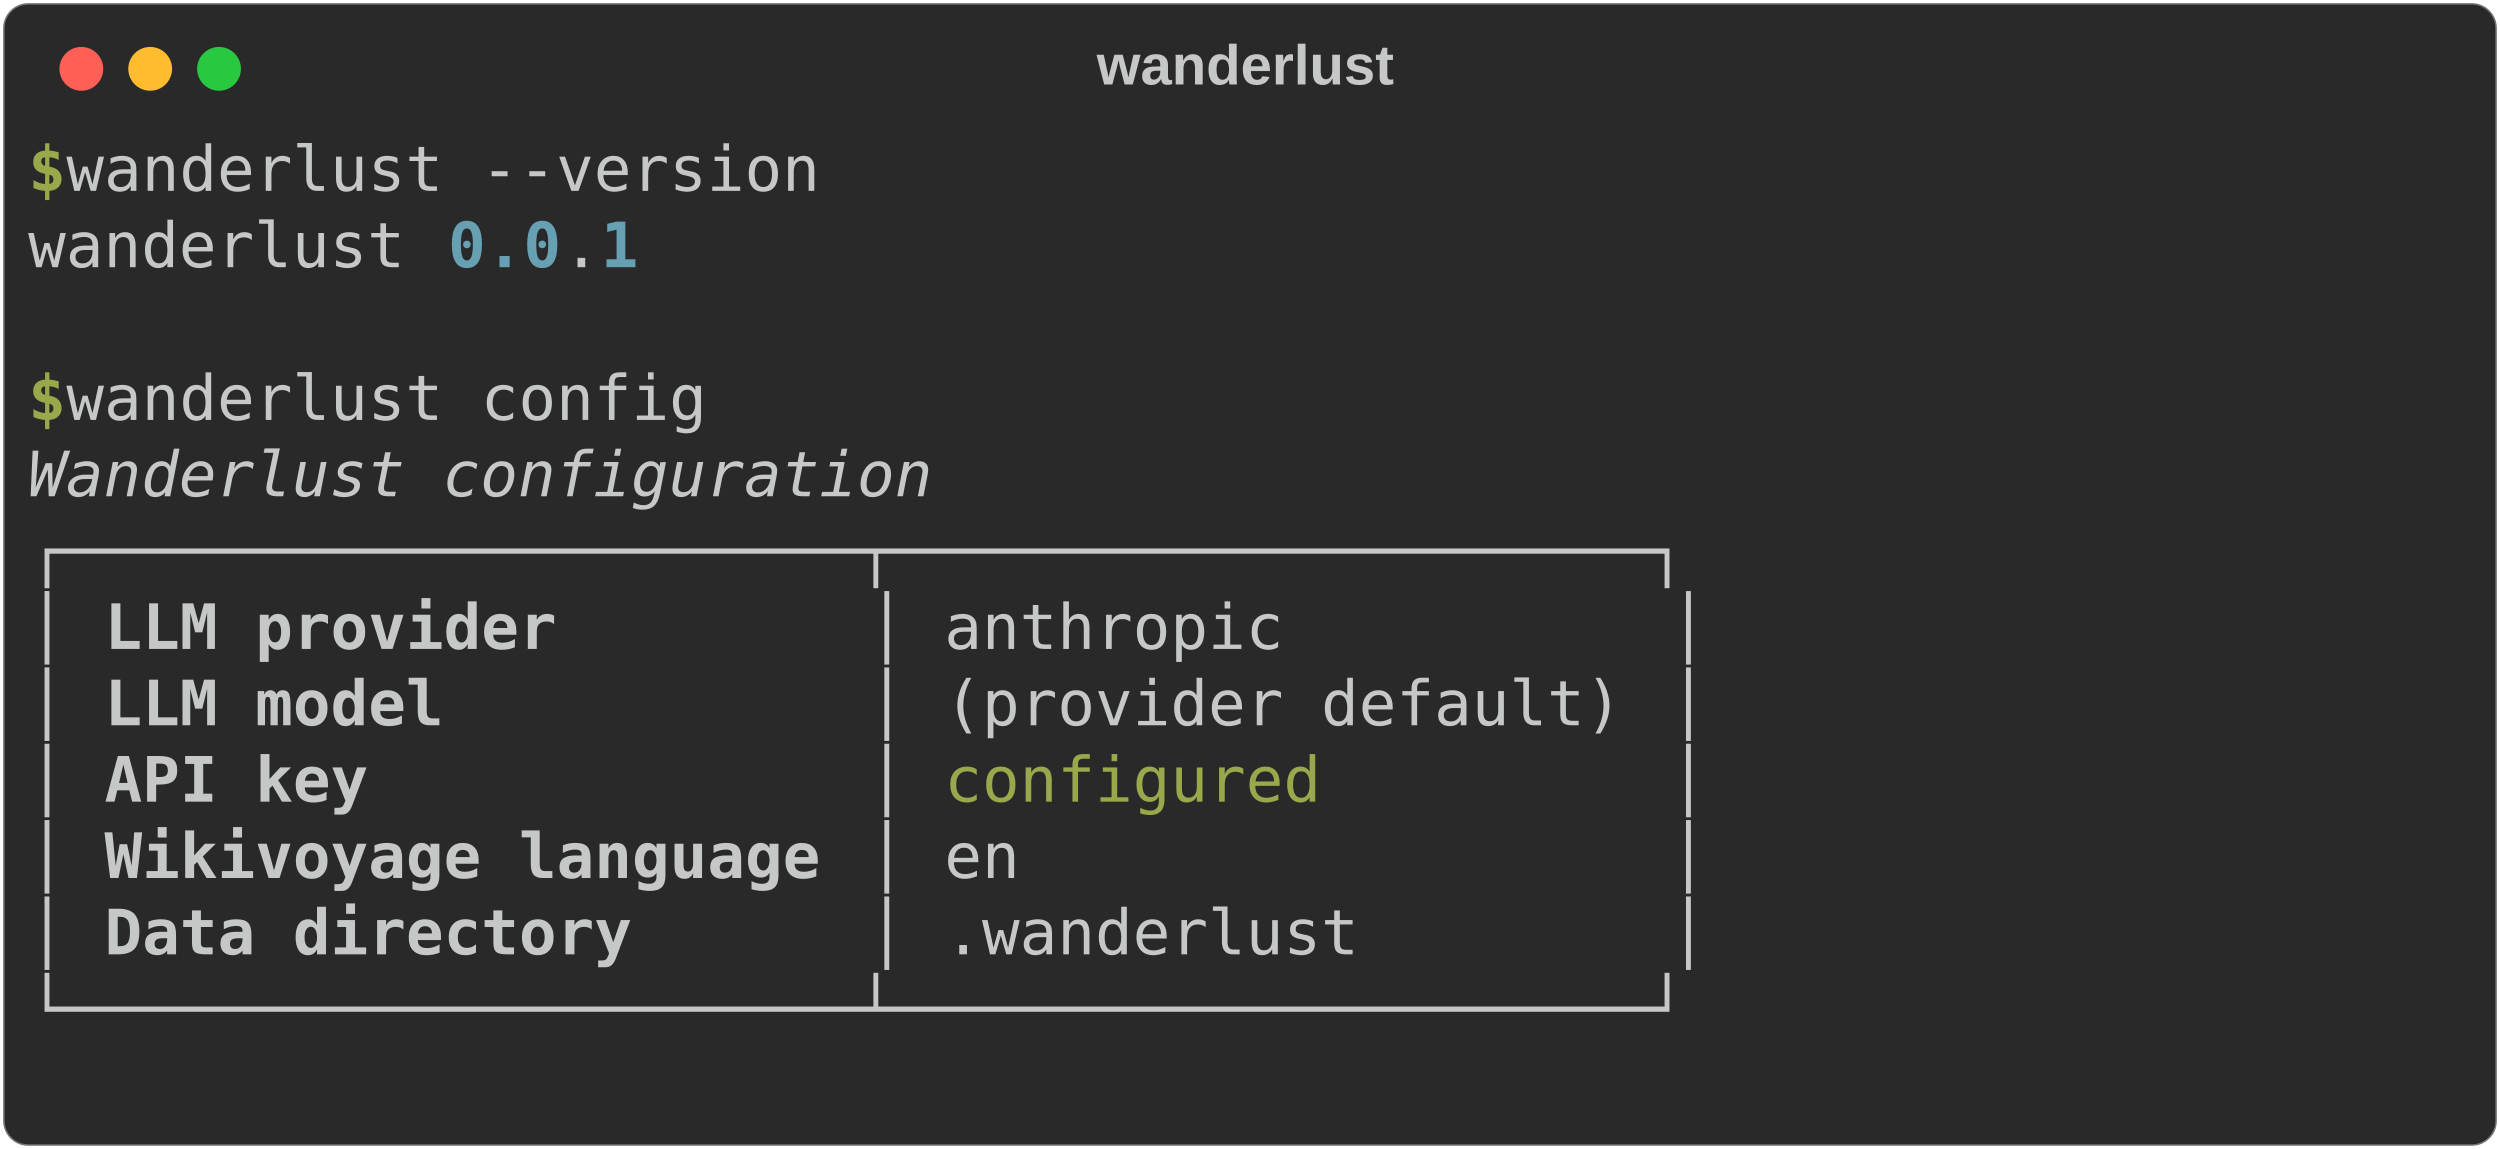
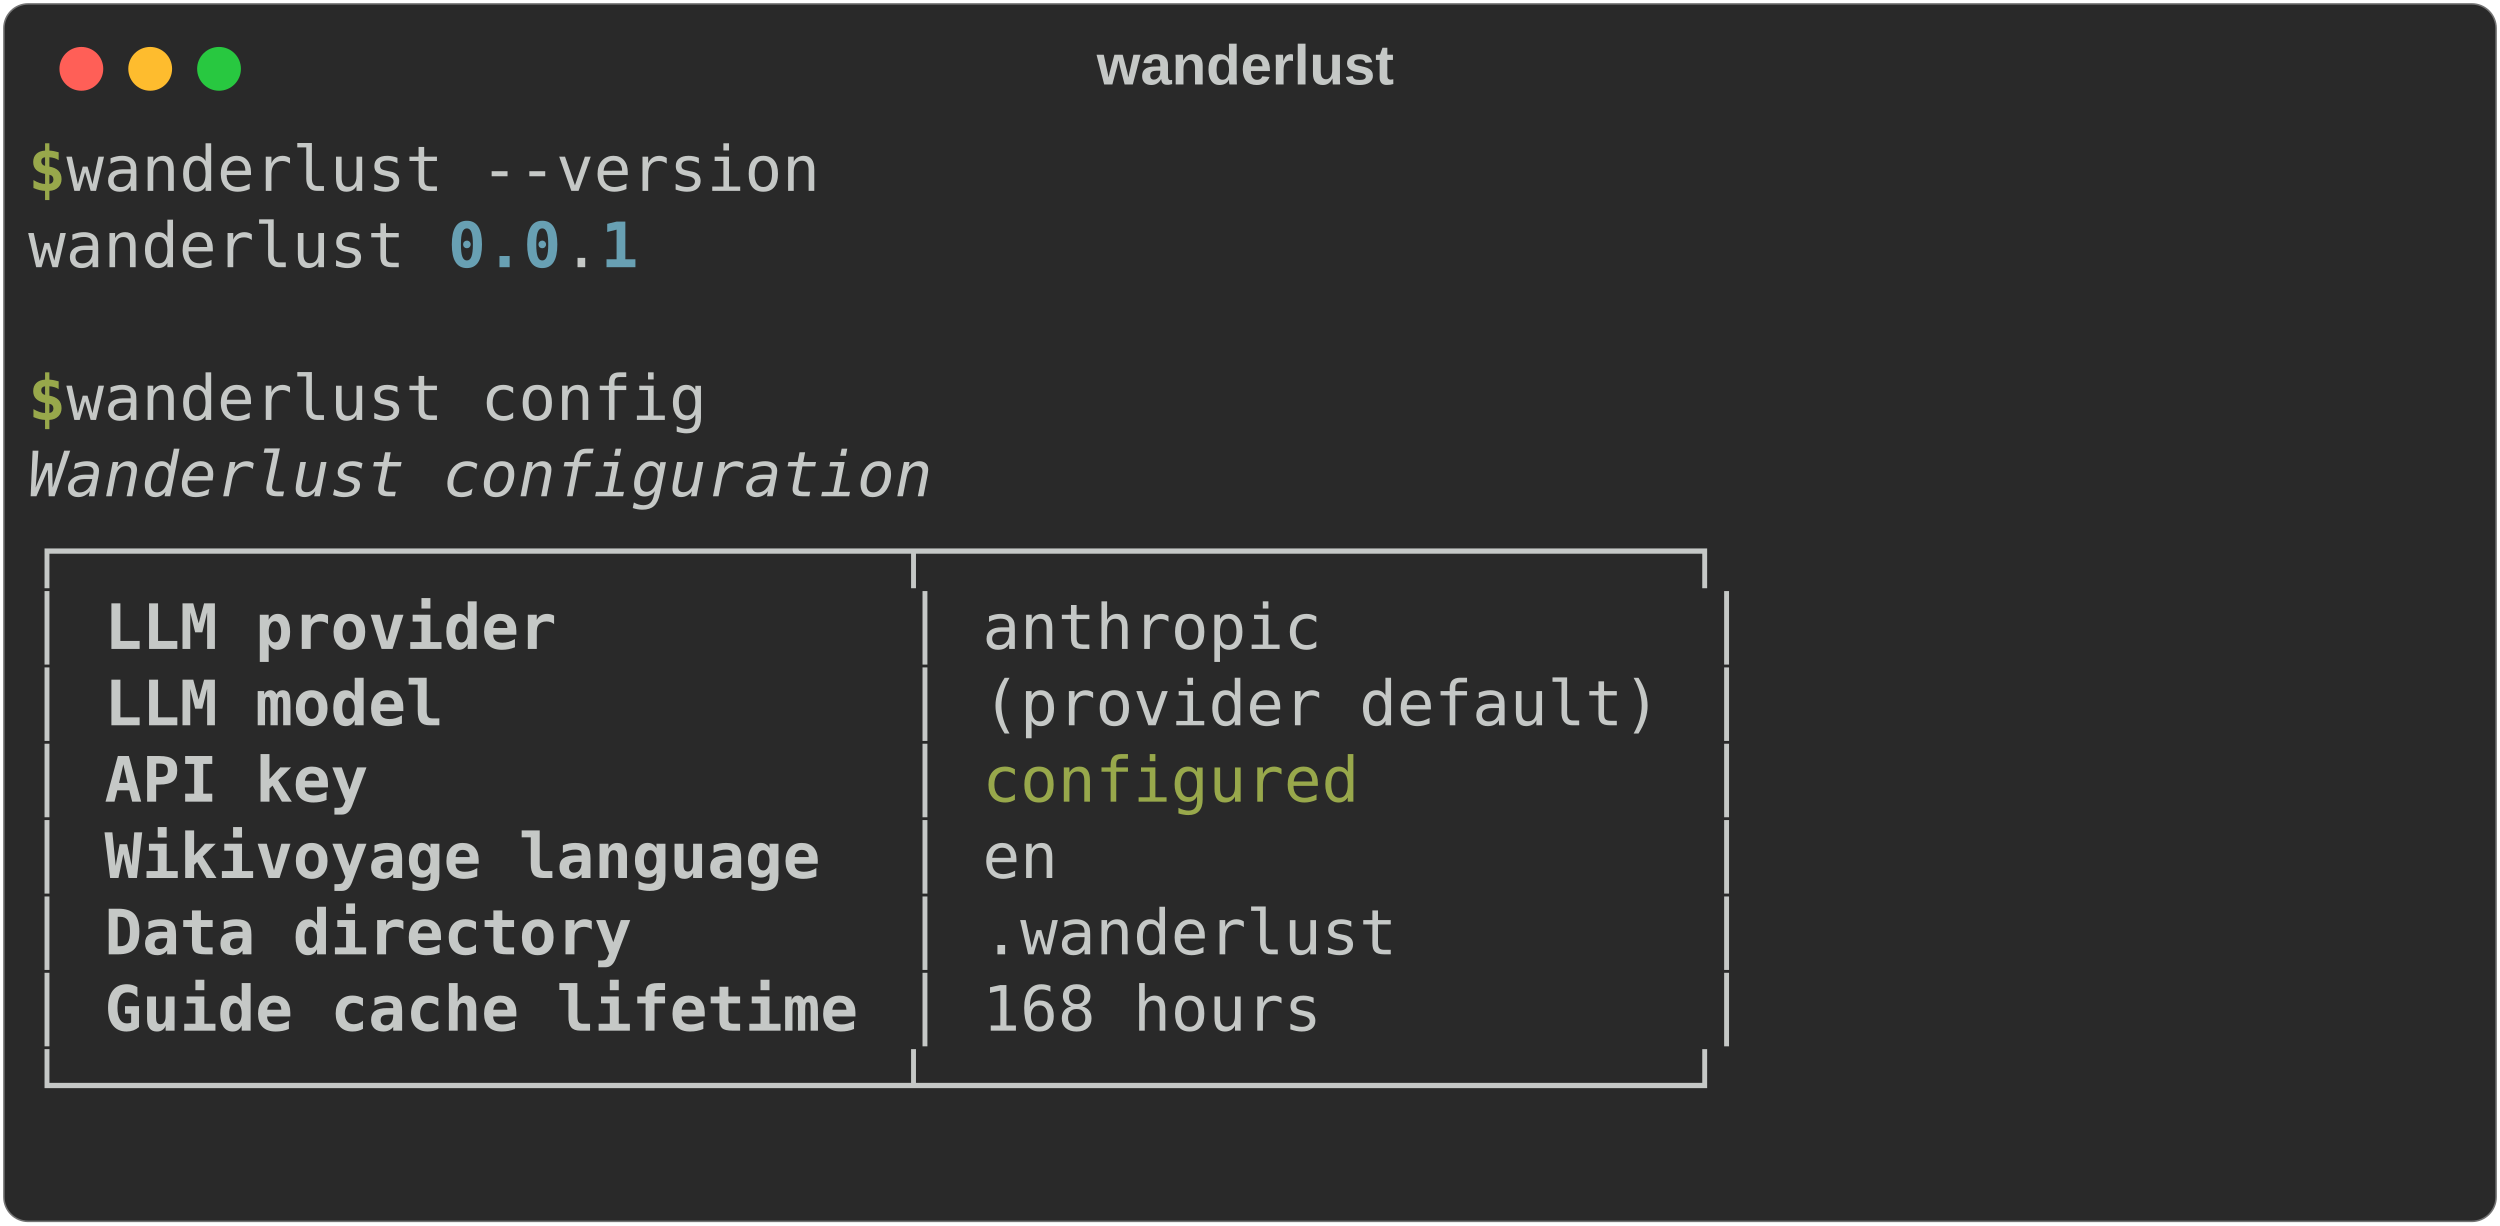
- <svg xmlns="http://www.w3.org/2000/svg" class="rich-terminal" viewBox="0 0 799 367.2">
+ <svg xmlns="http://www.w3.org/2000/svg" class="rich-terminal" viewBox="0 0 799 391.6">
  <style>

    @font-face {
        font-family: "Fira Code";
        src: local("FiraCode-Regular"),
                url("https://cdnjs.cloudflare.com/ajax/libs/firacode/6.2.0/woff2/FiraCode-Regular.woff2") format("woff2"),
                url("https://cdnjs.cloudflare.com/ajax/libs/firacode/6.2.0/woff/FiraCode-Regular.woff") format("woff");
        font-style: normal;
        font-weight: 400;
    }
    @font-face {
        font-family: "Fira Code";
        src: local("FiraCode-Bold"),
                url("https://cdnjs.cloudflare.com/ajax/libs/firacode/6.2.0/woff2/FiraCode-Bold.woff2") format("woff2"),
                url("https://cdnjs.cloudflare.com/ajax/libs/firacode/6.2.0/woff/FiraCode-Bold.woff") format("woff");
        font-style: bold;
        font-weight: 700;
    }

-     .terminal-1605063802-matrix {
+     .terminal-3038555703-matrix {
        font-family: Fira Code, monospace;
        font-size: 20px;
        line-height: 24.4px;
        font-variant-east-asian: full-width;
    }

-     .terminal-1605063802-title {
+     .terminal-3038555703-title {
        font-size: 18px;
        font-weight: bold;
        font-family: arial;
    }

-     .terminal-1605063802-r1 { fill: #98a84b;font-weight: bold }
- .terminal-1605063802-r2 { fill: #c5c8c6 }
- .terminal-1605063802-r3 { fill: #68a0b3;font-weight: bold }
- .terminal-1605063802-r4 { fill: #c5c8c6;font-style: italic; }
- .terminal-1605063802-r5 { fill: #c5c8c6;font-weight: bold }
- .terminal-1605063802-r6 { fill: #98a84b }
+     .terminal-3038555703-r1 { fill: #98a84b;font-weight: bold }
+ .terminal-3038555703-r2 { fill: #c5c8c6 }
+ .terminal-3038555703-r3 { fill: #68a0b3;font-weight: bold }
+ .terminal-3038555703-r4 { fill: #c5c8c6;font-style: italic; }
+ .terminal-3038555703-r5 { fill: #c5c8c6;font-weight: bold }
+ .terminal-3038555703-r6 { fill: #98a84b }
    </style>
  <defs>
-     <clipPath id="terminal-1605063802-clip-terminal">
-       <rect x="0" y="0" width="779.8" height="316.2" />
+     <clipPath id="terminal-3038555703-clip-terminal">
+       <rect x="0" y="0" width="779.8" height="340.6" />
    </clipPath>
-     <clipPath id="terminal-1605063802-line-0">
+     <clipPath id="terminal-3038555703-line-0">
      <rect x="0" y="1.5" width="780.8" height="24.65" />
    </clipPath>
-     <clipPath id="terminal-1605063802-line-1">
+     <clipPath id="terminal-3038555703-line-1">
      <rect x="0" y="25.9" width="780.8" height="24.65" />
    </clipPath>
-     <clipPath id="terminal-1605063802-line-2">
+     <clipPath id="terminal-3038555703-line-2">
      <rect x="0" y="50.3" width="780.8" height="24.65" />
    </clipPath>
-     <clipPath id="terminal-1605063802-line-3">
+     <clipPath id="terminal-3038555703-line-3">
      <rect x="0" y="74.7" width="780.8" height="24.65" />
    </clipPath>
-     <clipPath id="terminal-1605063802-line-4">
+     <clipPath id="terminal-3038555703-line-4">
      <rect x="0" y="99.1" width="780.8" height="24.65" />
    </clipPath>
-     <clipPath id="terminal-1605063802-line-5">
+     <clipPath id="terminal-3038555703-line-5">
      <rect x="0" y="123.5" width="780.8" height="24.65" />
    </clipPath>
-     <clipPath id="terminal-1605063802-line-6">
+     <clipPath id="terminal-3038555703-line-6">
      <rect x="0" y="147.9" width="780.8" height="24.65" />
    </clipPath>
-     <clipPath id="terminal-1605063802-line-7">
+     <clipPath id="terminal-3038555703-line-7">
      <rect x="0" y="172.3" width="780.8" height="24.65" />
    </clipPath>
-     <clipPath id="terminal-1605063802-line-8">
+     <clipPath id="terminal-3038555703-line-8">
      <rect x="0" y="196.7" width="780.8" height="24.65" />
    </clipPath>
-     <clipPath id="terminal-1605063802-line-9">
+     <clipPath id="terminal-3038555703-line-9">
      <rect x="0" y="221.1" width="780.8" height="24.65" />
    </clipPath>
-     <clipPath id="terminal-1605063802-line-10">
+     <clipPath id="terminal-3038555703-line-10">
      <rect x="0" y="245.5" width="780.8" height="24.65" />
    </clipPath>
-     <clipPath id="terminal-1605063802-line-11">
+     <clipPath id="terminal-3038555703-line-11">
      <rect x="0" y="269.9" width="780.8" height="24.65" />
    </clipPath>
+     <clipPath id="terminal-3038555703-line-12">
+       <rect x="0" y="294.3" width="780.8" height="24.65" />
+     </clipPath>
  </defs>
-   <rect fill="#292929" stroke="rgba(255,255,255,0.35)" stroke-width="1" x="1" y="1" width="797" height="365.2" rx="8" />
-   <text class="terminal-1605063802-title" fill="#c5c8c6" text-anchor="middle" x="398" y="27">wanderlust</text>
+   <rect fill="#292929" stroke="rgba(255,255,255,0.35)" stroke-width="1" x="1" y="1" width="797" height="389.6" rx="8" />
+   <text class="terminal-3038555703-title" fill="#c5c8c6" text-anchor="middle" x="398" y="27">wanderlust</text>
  <g transform="translate(26,22)">
    <circle cx="0" cy="0" r="7" fill="#ff5f57" />
    <circle cx="22" cy="0" r="7" fill="#febc2e" />
    <circle cx="44" cy="0" r="7" fill="#28c840" />
  </g>
-   <g transform="translate(9, 41)" clip-path="url(#terminal-1605063802-clip-terminal)">
-     <g class="terminal-1605063802-matrix">
-       <text class="terminal-1605063802-r1" x="0" y="20" textLength="12.2" clip-path="url(#terminal-1605063802-line-0)">$</text>
-       <text class="terminal-1605063802-r2" x="12.2" y="20" textLength="256.2" clip-path="url(#terminal-1605063802-line-0)"> wanderlust --version</text>
-       <text class="terminal-1605063802-r2" x="780.8" y="20" textLength="12.2" clip-path="url(#terminal-1605063802-line-0)">
+   <g transform="translate(9, 41)" clip-path="url(#terminal-3038555703-clip-terminal)">
+     <g class="terminal-3038555703-matrix">
+       <text class="terminal-3038555703-r1" x="0" y="20" textLength="12.2" clip-path="url(#terminal-3038555703-line-0)">$</text>
+       <text class="terminal-3038555703-r2" x="12.2" y="20" textLength="256.2" clip-path="url(#terminal-3038555703-line-0)"> wanderlust --version</text>
+       <text class="terminal-3038555703-r2" x="780.8" y="20" textLength="12.2" clip-path="url(#terminal-3038555703-line-0)">
</text>
-       <text class="terminal-1605063802-r2" x="0" y="44.4" textLength="134.2" clip-path="url(#terminal-1605063802-line-1)">wanderlust </text>
-       <text class="terminal-1605063802-r3" x="134.2" y="44.4" textLength="36.6" clip-path="url(#terminal-1605063802-line-1)">0.0</text>
-       <text class="terminal-1605063802-r2" x="170.8" y="44.4" textLength="12.2" clip-path="url(#terminal-1605063802-line-1)">.</text>
-       <text class="terminal-1605063802-r3" x="183" y="44.4" textLength="12.2" clip-path="url(#terminal-1605063802-line-1)">1</text>
-       <text class="terminal-1605063802-r2" x="780.8" y="44.4" textLength="12.2" clip-path="url(#terminal-1605063802-line-1)">
+       <text class="terminal-3038555703-r2" x="0" y="44.4" textLength="134.2" clip-path="url(#terminal-3038555703-line-1)">wanderlust </text>
+       <text class="terminal-3038555703-r3" x="134.2" y="44.4" textLength="36.6" clip-path="url(#terminal-3038555703-line-1)">0.0</text>
+       <text class="terminal-3038555703-r2" x="170.8" y="44.4" textLength="12.2" clip-path="url(#terminal-3038555703-line-1)">.</text>
+       <text class="terminal-3038555703-r3" x="183" y="44.4" textLength="12.2" clip-path="url(#terminal-3038555703-line-1)">1</text>
+       <text class="terminal-3038555703-r2" x="780.8" y="44.4" textLength="12.2" clip-path="url(#terminal-3038555703-line-1)">
</text>
-       <text class="terminal-1605063802-r2" x="780.8" y="68.8" textLength="12.2" clip-path="url(#terminal-1605063802-line-2)">
+       <text class="terminal-3038555703-r2" x="780.8" y="68.8" textLength="12.2" clip-path="url(#terminal-3038555703-line-2)">
</text>
-       <text class="terminal-1605063802-r1" x="0" y="93.2" textLength="12.2" clip-path="url(#terminal-1605063802-line-3)">$</text>
-       <text class="terminal-1605063802-r2" x="12.2" y="93.2" textLength="219.6" clip-path="url(#terminal-1605063802-line-3)"> wanderlust config</text>
-       <text class="terminal-1605063802-r2" x="780.8" y="93.2" textLength="12.2" clip-path="url(#terminal-1605063802-line-3)">
+       <text class="terminal-3038555703-r1" x="0" y="93.2" textLength="12.2" clip-path="url(#terminal-3038555703-line-3)">$</text>
+       <text class="terminal-3038555703-r2" x="12.2" y="93.2" textLength="219.6" clip-path="url(#terminal-3038555703-line-3)"> wanderlust config</text>
+       <text class="terminal-3038555703-r2" x="780.8" y="93.2" textLength="12.2" clip-path="url(#terminal-3038555703-line-3)">
</text>
-       <text class="terminal-1605063802-r4" x="0" y="117.6" textLength="536.8" clip-path="url(#terminal-1605063802-line-4)">          Wanderlust configuration          </text>
-       <text class="terminal-1605063802-r2" x="780.8" y="117.6" textLength="12.2" clip-path="url(#terminal-1605063802-line-4)">
+       <text class="terminal-3038555703-r4" x="0" y="117.6" textLength="549" clip-path="url(#terminal-3038555703-line-4)">          Wanderlust configuration           </text>
+       <text class="terminal-3038555703-r2" x="780.8" y="117.6" textLength="12.2" clip-path="url(#terminal-3038555703-line-4)">
</text>
-       <text class="terminal-1605063802-r2" x="0" y="142" textLength="536.8" clip-path="url(#terminal-1605063802-line-5)">┌─────────────────────┬────────────────────┐</text>
-       <text class="terminal-1605063802-r2" x="780.8" y="142" textLength="12.2" clip-path="url(#terminal-1605063802-line-5)">
+       <text class="terminal-3038555703-r2" x="0" y="142" textLength="549" clip-path="url(#terminal-3038555703-line-5)">┌──────────────────────┬────────────────────┐</text>
+       <text class="terminal-3038555703-r2" x="780.8" y="142" textLength="12.2" clip-path="url(#terminal-3038555703-line-5)">
</text>
-       <text class="terminal-1605063802-r2" x="0" y="166.4" textLength="12.2" clip-path="url(#terminal-1605063802-line-6)">│</text>
-       <text class="terminal-1605063802-r5" x="24.4" y="166.4" textLength="231.8" clip-path="url(#terminal-1605063802-line-6)">LLM provider       </text>
-       <text class="terminal-1605063802-r2" x="268.4" y="166.4" textLength="12.2" clip-path="url(#terminal-1605063802-line-6)">│</text>
-       <text class="terminal-1605063802-r2" x="292.8" y="166.4" textLength="219.6" clip-path="url(#terminal-1605063802-line-6)">anthropic         </text>
-       <text class="terminal-1605063802-r2" x="524.6" y="166.4" textLength="12.2" clip-path="url(#terminal-1605063802-line-6)">│</text>
-       <text class="terminal-1605063802-r2" x="780.8" y="166.4" textLength="12.2" clip-path="url(#terminal-1605063802-line-6)">
+       <text class="terminal-3038555703-r2" x="0" y="166.4" textLength="12.2" clip-path="url(#terminal-3038555703-line-6)">│</text>
+       <text class="terminal-3038555703-r5" x="24.4" y="166.4" textLength="244" clip-path="url(#terminal-3038555703-line-6)">LLM provider        </text>
+       <text class="terminal-3038555703-r2" x="280.6" y="166.4" textLength="12.2" clip-path="url(#terminal-3038555703-line-6)">│</text>
+       <text class="terminal-3038555703-r2" x="305" y="166.4" textLength="219.6" clip-path="url(#terminal-3038555703-line-6)">anthropic         </text>
+       <text class="terminal-3038555703-r2" x="536.8" y="166.4" textLength="12.2" clip-path="url(#terminal-3038555703-line-6)">│</text>
+       <text class="terminal-3038555703-r2" x="780.8" y="166.4" textLength="12.2" clip-path="url(#terminal-3038555703-line-6)">
</text>
-       <text class="terminal-1605063802-r2" x="0" y="190.8" textLength="12.2" clip-path="url(#terminal-1605063802-line-7)">│</text>
-       <text class="terminal-1605063802-r5" x="24.4" y="190.8" textLength="231.8" clip-path="url(#terminal-1605063802-line-7)">LLM model          </text>
-       <text class="terminal-1605063802-r2" x="268.4" y="190.8" textLength="12.2" clip-path="url(#terminal-1605063802-line-7)">│</text>
-       <text class="terminal-1605063802-r2" x="292.8" y="190.8" textLength="219.6" clip-path="url(#terminal-1605063802-line-7)">(provider default)</text>
-       <text class="terminal-1605063802-r2" x="524.6" y="190.8" textLength="12.2" clip-path="url(#terminal-1605063802-line-7)">│</text>
-       <text class="terminal-1605063802-r2" x="780.8" y="190.8" textLength="12.2" clip-path="url(#terminal-1605063802-line-7)">
+       <text class="terminal-3038555703-r2" x="0" y="190.8" textLength="12.2" clip-path="url(#terminal-3038555703-line-7)">│</text>
+       <text class="terminal-3038555703-r5" x="24.4" y="190.8" textLength="244" clip-path="url(#terminal-3038555703-line-7)">LLM model           </text>
+       <text class="terminal-3038555703-r2" x="280.6" y="190.8" textLength="12.2" clip-path="url(#terminal-3038555703-line-7)">│</text>
+       <text class="terminal-3038555703-r2" x="305" y="190.8" textLength="219.6" clip-path="url(#terminal-3038555703-line-7)">(provider default)</text>
+       <text class="terminal-3038555703-r2" x="536.8" y="190.8" textLength="12.2" clip-path="url(#terminal-3038555703-line-7)">│</text>
+       <text class="terminal-3038555703-r2" x="780.8" y="190.8" textLength="12.2" clip-path="url(#terminal-3038555703-line-7)">
</text>
-       <text class="terminal-1605063802-r2" x="0" y="215.2" textLength="12.2" clip-path="url(#terminal-1605063802-line-8)">│</text>
-       <text class="terminal-1605063802-r5" x="24.4" y="215.2" textLength="231.8" clip-path="url(#terminal-1605063802-line-8)">API key            </text>
-       <text class="terminal-1605063802-r2" x="268.4" y="215.2" textLength="12.2" clip-path="url(#terminal-1605063802-line-8)">│</text>
-       <text class="terminal-1605063802-r6" x="292.8" y="215.2" textLength="122" clip-path="url(#terminal-1605063802-line-8)">configured</text>
-       <text class="terminal-1605063802-r2" x="524.6" y="215.2" textLength="12.2" clip-path="url(#terminal-1605063802-line-8)">│</text>
-       <text class="terminal-1605063802-r2" x="780.8" y="215.2" textLength="12.2" clip-path="url(#terminal-1605063802-line-8)">
+       <text class="terminal-3038555703-r2" x="0" y="215.2" textLength="12.2" clip-path="url(#terminal-3038555703-line-8)">│</text>
+       <text class="terminal-3038555703-r5" x="24.4" y="215.2" textLength="244" clip-path="url(#terminal-3038555703-line-8)">API key             </text>
+       <text class="terminal-3038555703-r2" x="280.6" y="215.2" textLength="12.2" clip-path="url(#terminal-3038555703-line-8)">│</text>
+       <text class="terminal-3038555703-r6" x="305" y="215.2" textLength="122" clip-path="url(#terminal-3038555703-line-8)">configured</text>
+       <text class="terminal-3038555703-r2" x="536.8" y="215.2" textLength="12.2" clip-path="url(#terminal-3038555703-line-8)">│</text>
+       <text class="terminal-3038555703-r2" x="780.8" y="215.2" textLength="12.2" clip-path="url(#terminal-3038555703-line-8)">
</text>
-       <text class="terminal-1605063802-r2" x="0" y="239.6" textLength="12.2" clip-path="url(#terminal-1605063802-line-9)">│</text>
-       <text class="terminal-1605063802-r5" x="24.4" y="239.6" textLength="231.8" clip-path="url(#terminal-1605063802-line-9)">Wikivoyage language</text>
-       <text class="terminal-1605063802-r2" x="268.4" y="239.6" textLength="12.2" clip-path="url(#terminal-1605063802-line-9)">│</text>
-       <text class="terminal-1605063802-r2" x="292.8" y="239.6" textLength="219.6" clip-path="url(#terminal-1605063802-line-9)">en                </text>
-       <text class="terminal-1605063802-r2" x="524.6" y="239.6" textLength="12.2" clip-path="url(#terminal-1605063802-line-9)">│</text>
-       <text class="terminal-1605063802-r2" x="780.8" y="239.6" textLength="12.2" clip-path="url(#terminal-1605063802-line-9)">
+       <text class="terminal-3038555703-r2" x="0" y="239.6" textLength="12.2" clip-path="url(#terminal-3038555703-line-9)">│</text>
+       <text class="terminal-3038555703-r5" x="24.4" y="239.6" textLength="244" clip-path="url(#terminal-3038555703-line-9)">Wikivoyage language </text>
+       <text class="terminal-3038555703-r2" x="280.6" y="239.6" textLength="12.2" clip-path="url(#terminal-3038555703-line-9)">│</text>
+       <text class="terminal-3038555703-r2" x="305" y="239.6" textLength="219.6" clip-path="url(#terminal-3038555703-line-9)">en                </text>
+       <text class="terminal-3038555703-r2" x="536.8" y="239.6" textLength="12.2" clip-path="url(#terminal-3038555703-line-9)">│</text>
+       <text class="terminal-3038555703-r2" x="780.8" y="239.6" textLength="12.2" clip-path="url(#terminal-3038555703-line-9)">
</text>
-       <text class="terminal-1605063802-r2" x="0" y="264" textLength="12.2" clip-path="url(#terminal-1605063802-line-10)">│</text>
-       <text class="terminal-1605063802-r5" x="24.4" y="264" textLength="231.8" clip-path="url(#terminal-1605063802-line-10)">Data directory     </text>
-       <text class="terminal-1605063802-r2" x="268.4" y="264" textLength="12.2" clip-path="url(#terminal-1605063802-line-10)">│</text>
-       <text class="terminal-1605063802-r2" x="292.8" y="264" textLength="219.6" clip-path="url(#terminal-1605063802-line-10)">.wanderlust       </text>
-       <text class="terminal-1605063802-r2" x="524.6" y="264" textLength="12.2" clip-path="url(#terminal-1605063802-line-10)">│</text>
-       <text class="terminal-1605063802-r2" x="780.8" y="264" textLength="12.2" clip-path="url(#terminal-1605063802-line-10)">
+       <text class="terminal-3038555703-r2" x="0" y="264" textLength="12.2" clip-path="url(#terminal-3038555703-line-10)">│</text>
+       <text class="terminal-3038555703-r5" x="24.4" y="264" textLength="244" clip-path="url(#terminal-3038555703-line-10)">Data directory      </text>
+       <text class="terminal-3038555703-r2" x="280.6" y="264" textLength="12.2" clip-path="url(#terminal-3038555703-line-10)">│</text>
+       <text class="terminal-3038555703-r2" x="305" y="264" textLength="219.6" clip-path="url(#terminal-3038555703-line-10)">.wanderlust       </text>
+       <text class="terminal-3038555703-r2" x="536.8" y="264" textLength="12.2" clip-path="url(#terminal-3038555703-line-10)">│</text>
+       <text class="terminal-3038555703-r2" x="780.8" y="264" textLength="12.2" clip-path="url(#terminal-3038555703-line-10)">
</text>
-       <text class="terminal-1605063802-r2" x="0" y="288.4" textLength="536.8" clip-path="url(#terminal-1605063802-line-11)">└─────────────────────┴────────────────────┘</text>
-       <text class="terminal-1605063802-r2" x="780.8" y="288.4" textLength="12.2" clip-path="url(#terminal-1605063802-line-11)">
+       <text class="terminal-3038555703-r2" x="0" y="288.4" textLength="12.2" clip-path="url(#terminal-3038555703-line-11)">│</text>
+       <text class="terminal-3038555703-r5" x="24.4" y="288.4" textLength="244" clip-path="url(#terminal-3038555703-line-11)">Guide cache lifetime</text>
+       <text class="terminal-3038555703-r2" x="280.6" y="288.4" textLength="12.2" clip-path="url(#terminal-3038555703-line-11)">│</text>
+       <text class="terminal-3038555703-r2" x="305" y="288.4" textLength="219.6" clip-path="url(#terminal-3038555703-line-11)">168 hours         </text>
+       <text class="terminal-3038555703-r2" x="536.8" y="288.4" textLength="12.2" clip-path="url(#terminal-3038555703-line-11)">│</text>
+       <text class="terminal-3038555703-r2" x="780.8" y="288.4" textLength="12.2" clip-path="url(#terminal-3038555703-line-11)">
</text>
-       <text class="terminal-1605063802-r2" x="780.8" y="312.8" textLength="12.2" clip-path="url(#terminal-1605063802-line-12)">
+       <text class="terminal-3038555703-r2" x="0" y="312.8" textLength="549" clip-path="url(#terminal-3038555703-line-12)">└──────────────────────┴────────────────────┘</text>
+       <text class="terminal-3038555703-r2" x="780.8" y="312.8" textLength="12.2" clip-path="url(#terminal-3038555703-line-12)">
+ </text>
+       <text class="terminal-3038555703-r2" x="780.8" y="337.2" textLength="12.2" clip-path="url(#terminal-3038555703-line-13)">
</text>
    </g>
  </g>
</svg>
